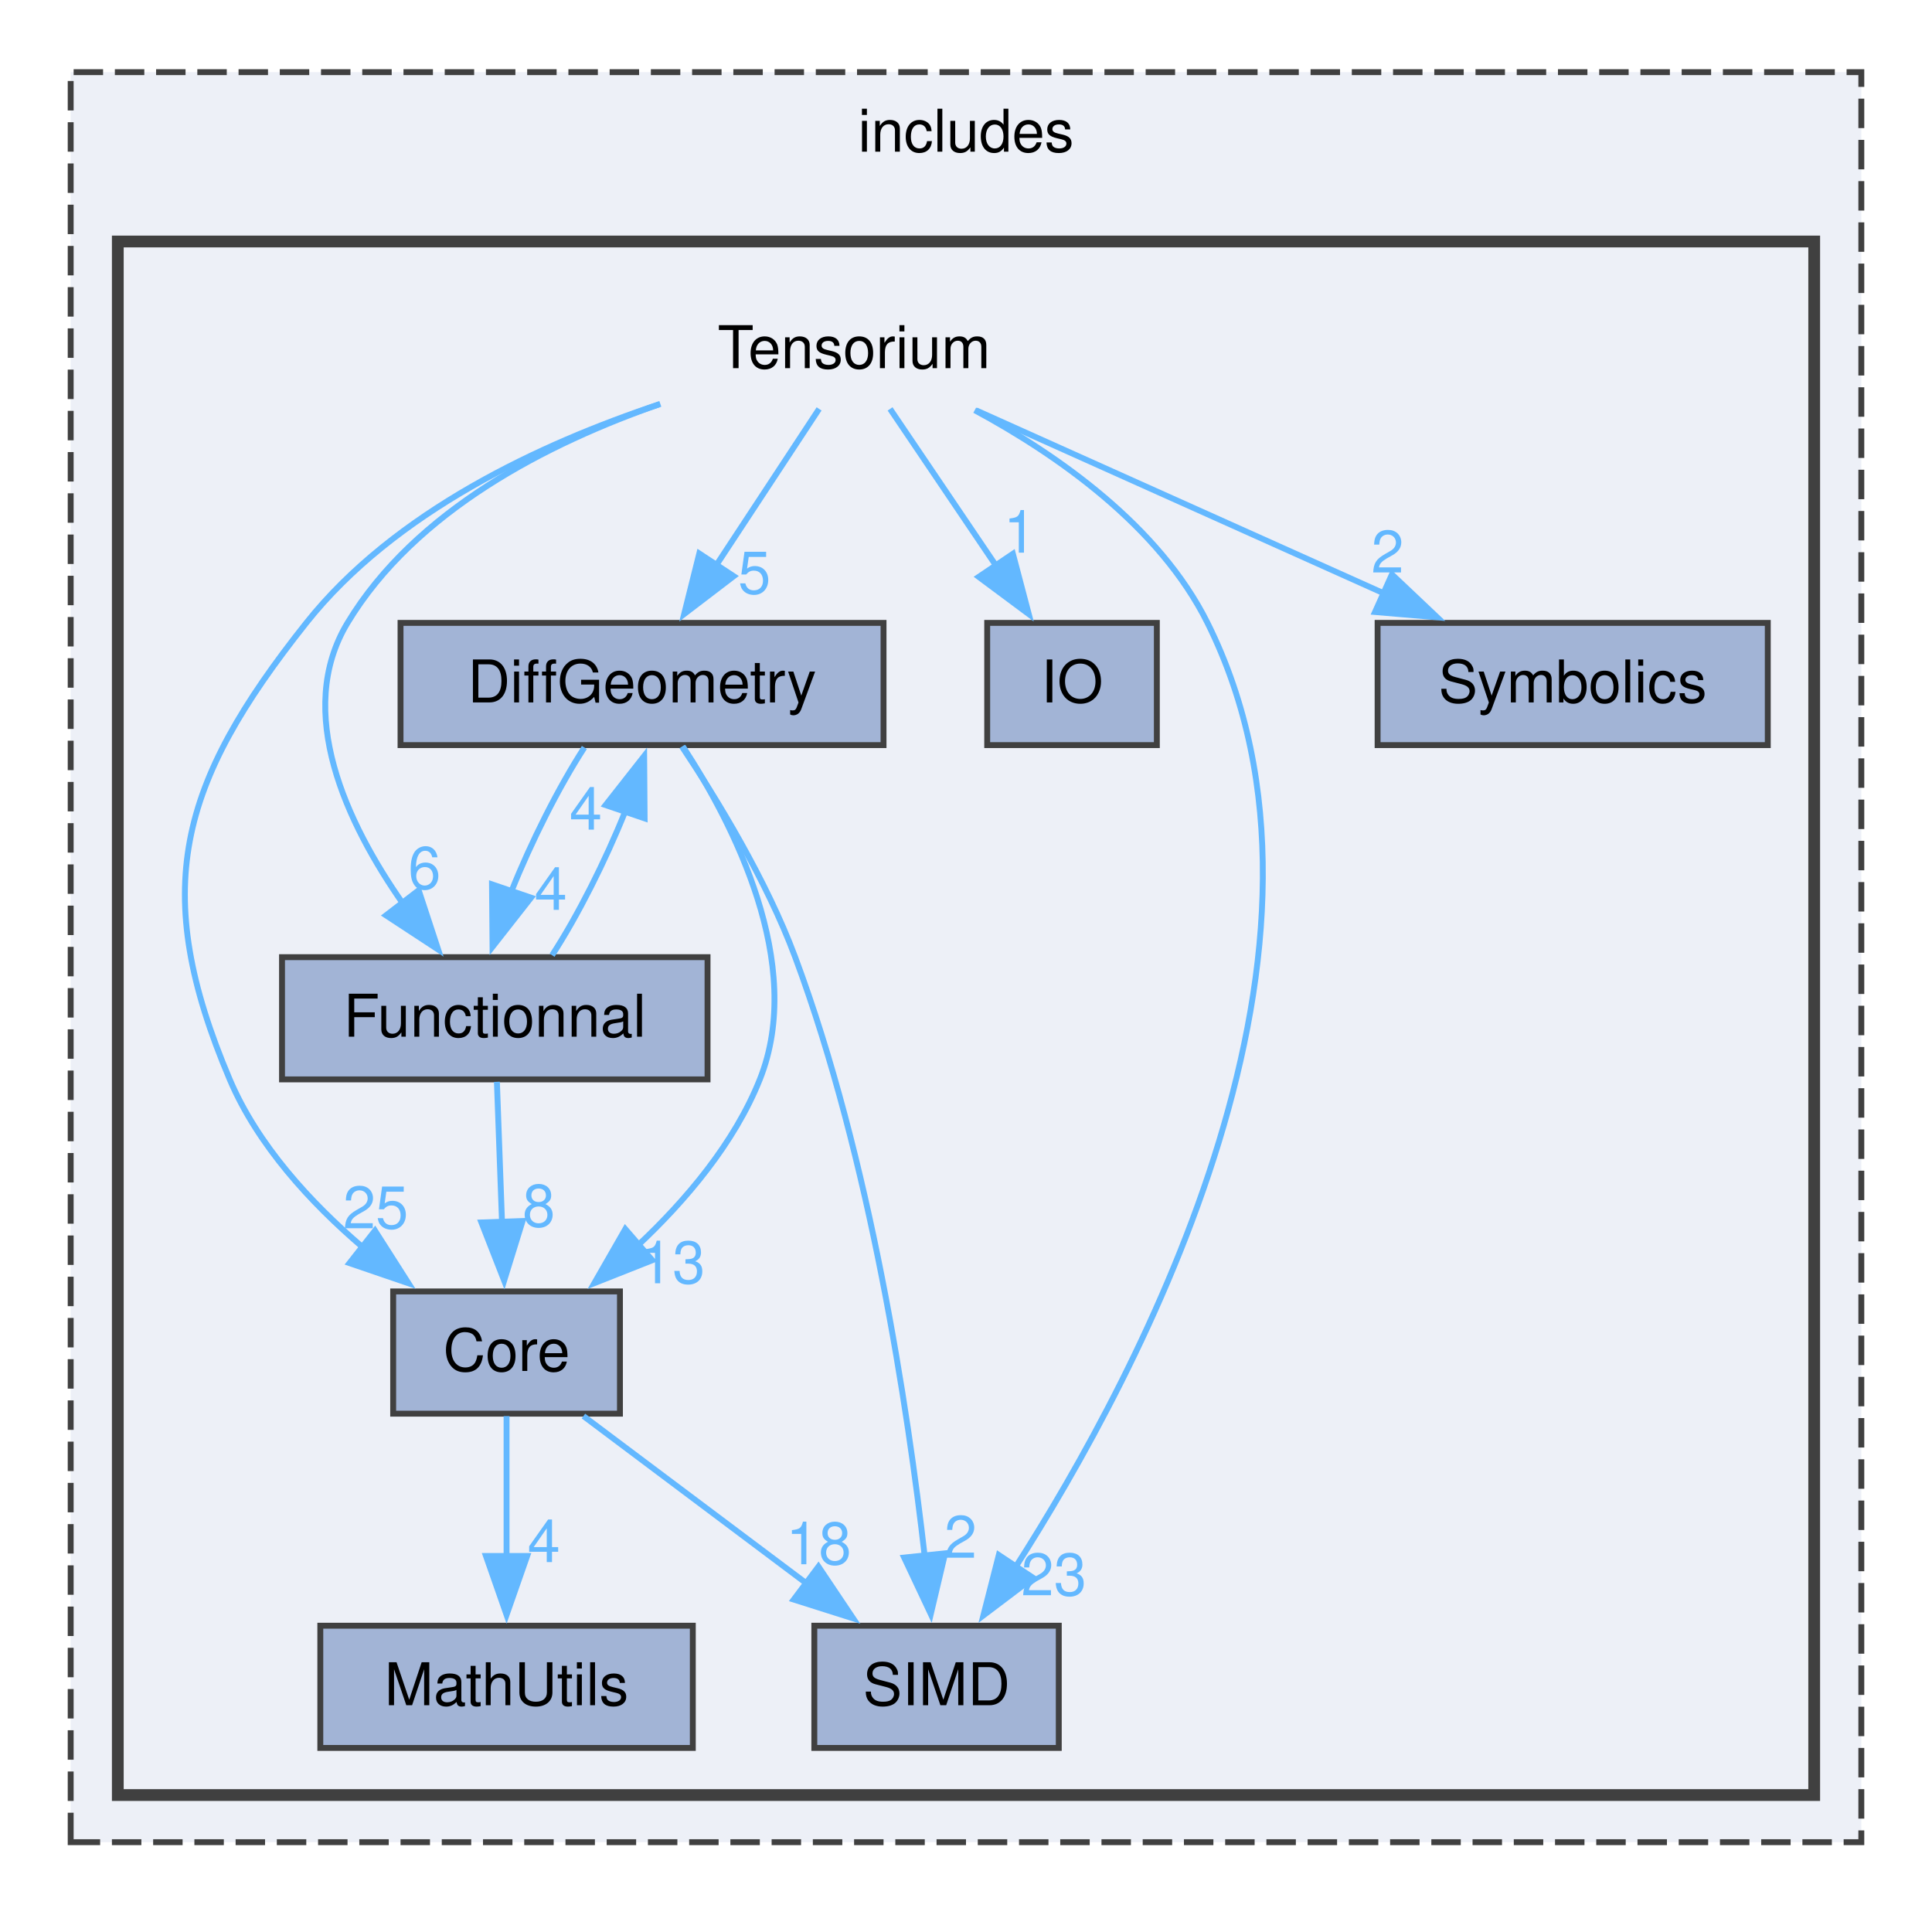
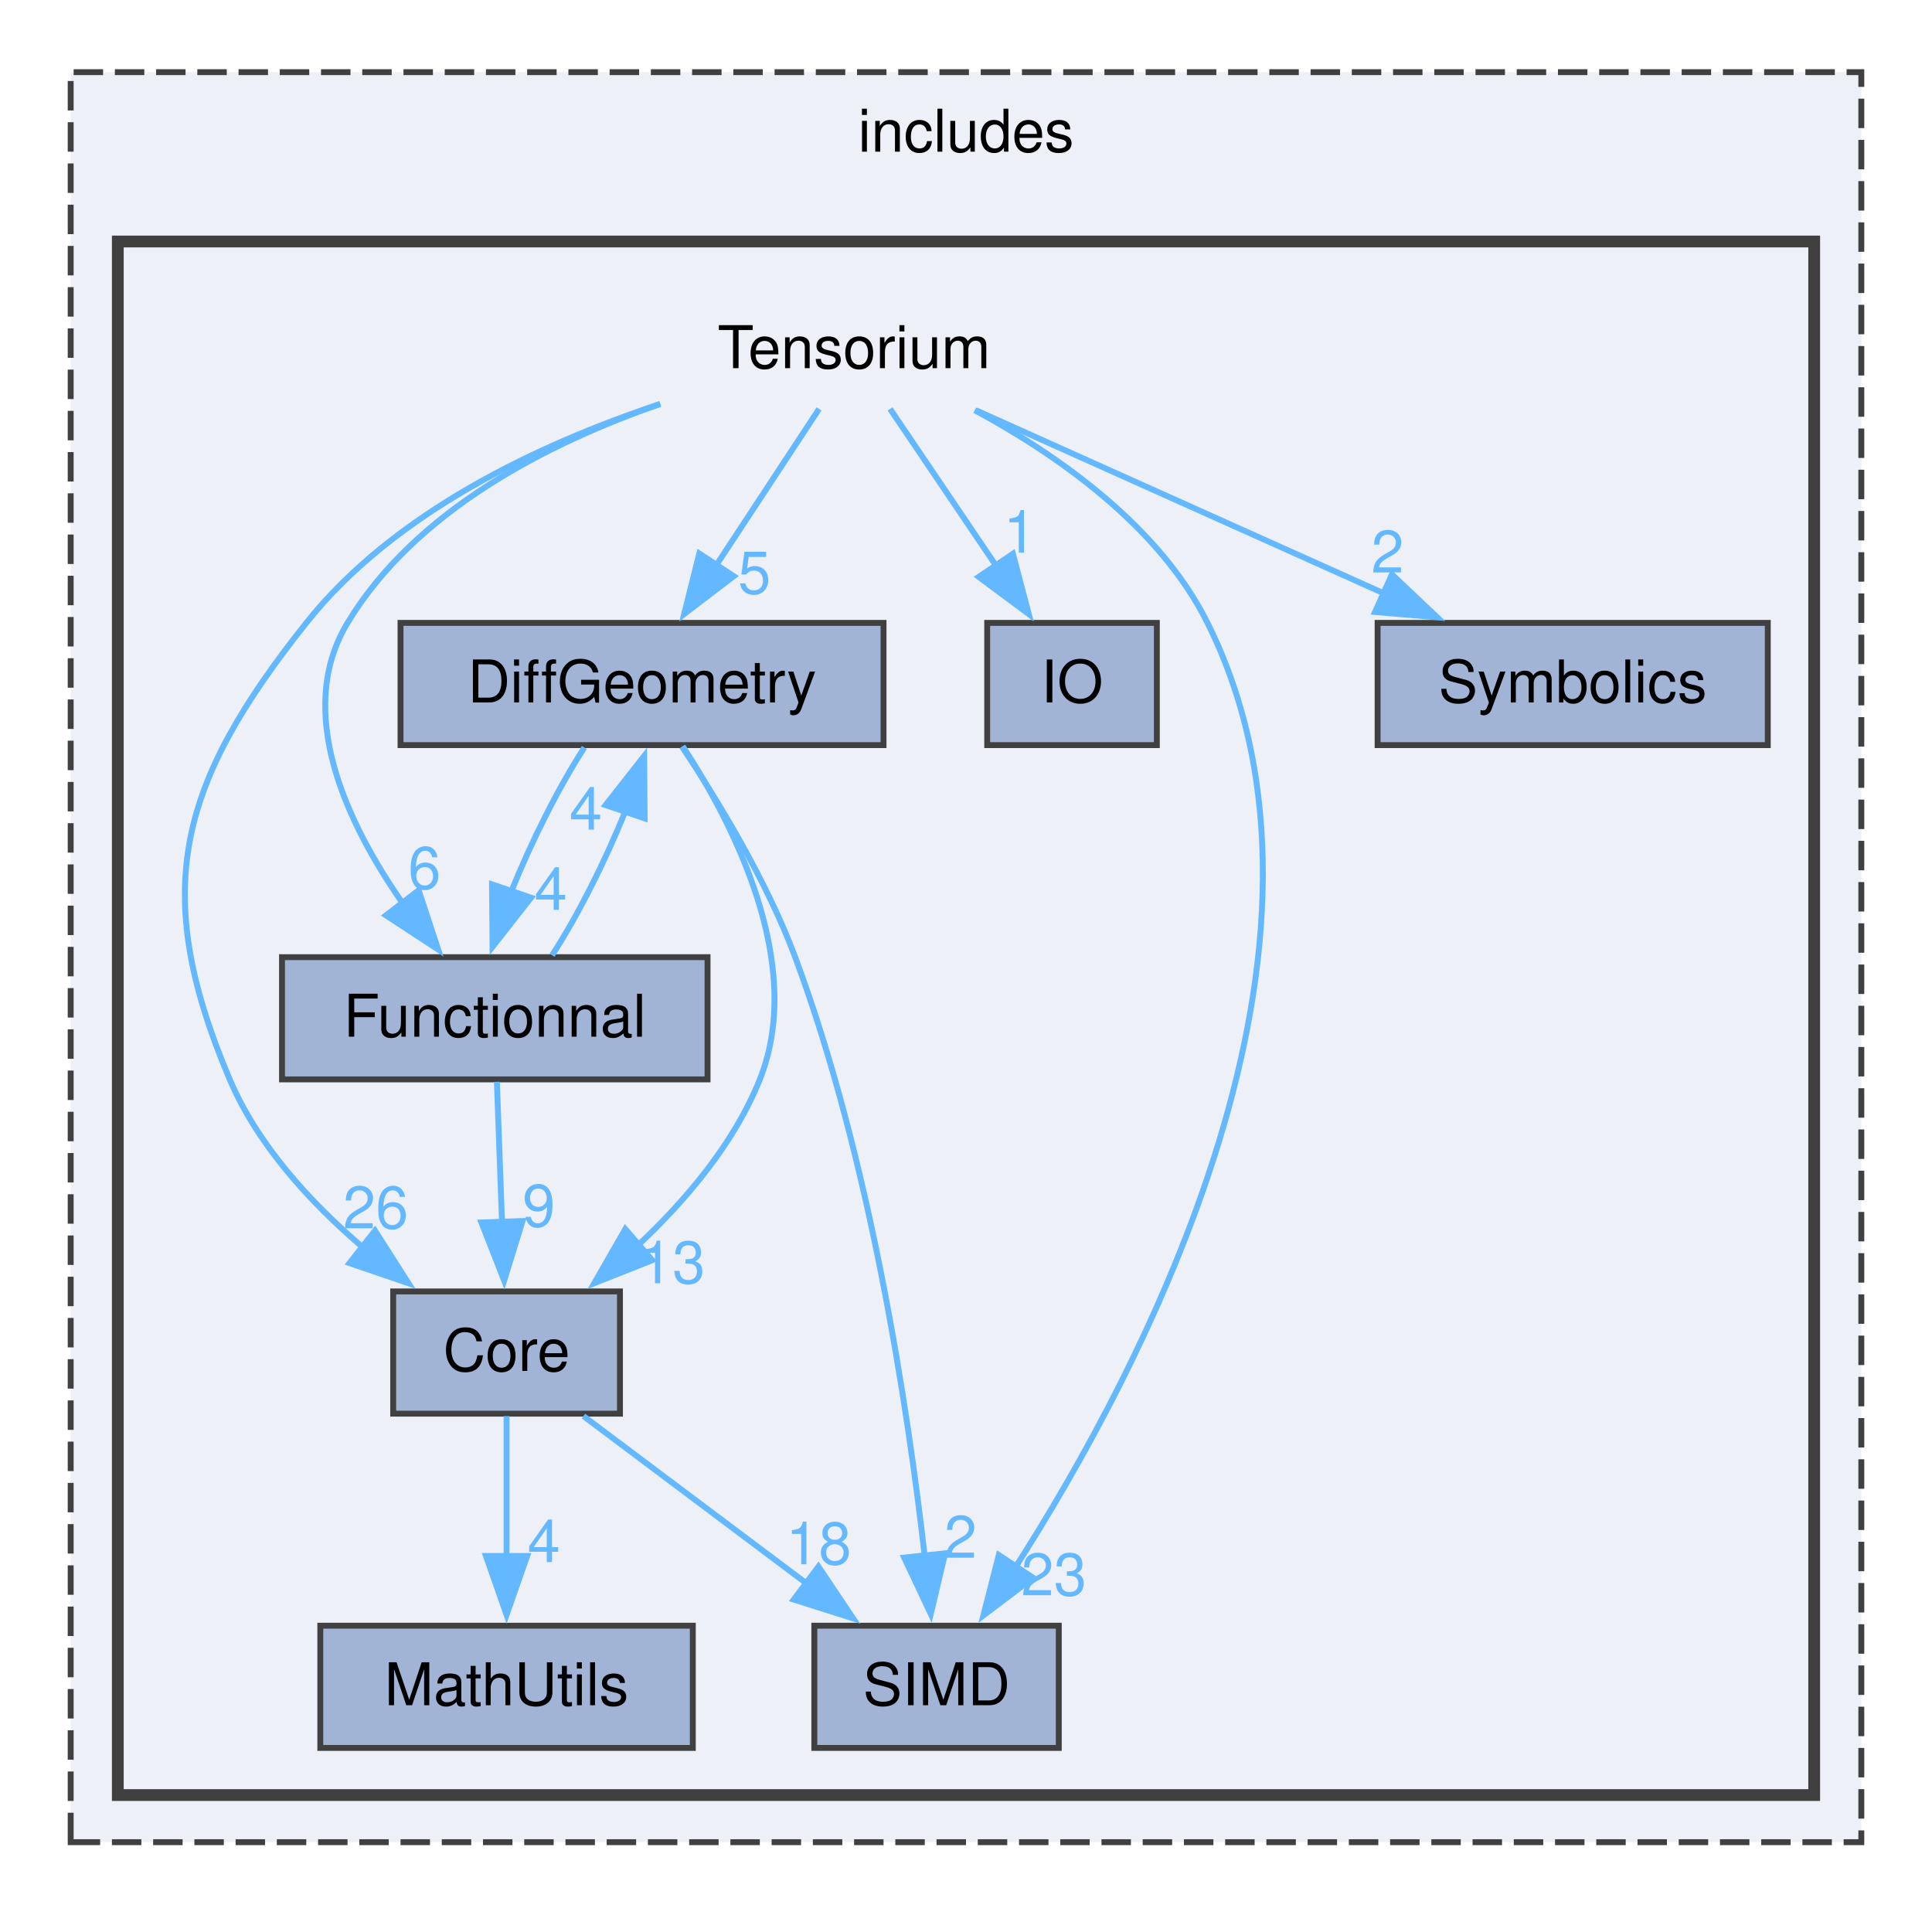
<svg xmlns="http://www.w3.org/2000/svg" xmlns:xlink="http://www.w3.org/1999/xlink" width="328pt" height="325pt" viewBox="0.00 0.00 328.00 324.50">
  <g id="graph0" class="graph" transform="scale(1 1) rotate(0) translate(4 320.5)">
    <g id="clust1" class="cluster">
      <g id="a_clust1">
        <a xlink:href="dir_09e761304027c904456130627fd4dcf5.html" target="_top" xlink:title="includes">
          <polygon fill="#edf0f7" stroke="#404040" stroke-dasharray="5,2" points="8,-8 8,-308.5 312,-308.5 312,-8 8,-8" />
          <text text-anchor="middle" x="160" y="-295" font-family="Helvetica,sans-Serif" font-size="10.00">includes</text>
        </a>
      </g>
    </g>
    <g id="clust2" class="cluster">
      <g id="a_clust2">
        <a xlink:href="dir_8492ced1818cb0379b038a36ff1c8b7f.html" target="_top">
          <polygon fill="#edf0f7" stroke="#404040" stroke-width="2" points="16,-16 16,-279.75 304,-279.75 304,-16 16,-16" />
        </a>
      </g>
    </g>
    <g id="node1" class="node">
      <text text-anchor="middle" x="141" y="-258.25" font-family="Helvetica,sans-Serif" font-size="10.00">Tensorium</text>
    </g>
    <g id="node2" class="node">
      <g id="a_node2">
        <a xlink:href="dir_6ec45ecc21b5f4caf93e55bbe92e9dfe.html" target="_top" xlink:title="Core">
          <polygon fill="#a2b4d6" stroke="#404040" points="101.25,-101.5 62.75,-101.5 62.75,-80.75 101.25,-80.75 101.25,-101.5" />
          <text text-anchor="middle" x="82" y="-88" font-family="Helvetica,sans-Serif" font-size="10.00">Core</text>
        </a>
      </g>
    </g>
    <g id="edge3" class="edge">
      <g id="a_edge3">
-         <a xlink:href="dir_000010_000001.html" target="_top">
+         <a xlink:href="dir_000015_000005.html" target="_top">
          <path fill="none" stroke="#63b8ff" d="M107.97,-252.13C87.75,-245.4 62.97,-233.85 48,-215 26.28,-187.65 21.35,-169.65 35,-137.5 39.74,-126.34 48.71,-116.59 57.56,-109.02" />
          <polygon fill="#63b8ff" stroke="#63b8ff" points="59.66,-111.82 65.36,-102.88 55.33,-106.31 59.66,-111.82" />
        </a>
      </g>
      <g id="a_edge3-headlabel">
-         <a xlink:href="dir_000010_000001.html" target="_top" xlink:title="25">
-           <text text-anchor="middle" x="59.78" y="-112.21" font-family="Helvetica,sans-Serif" font-size="10.00" fill="#63b8ff">25</text>
+         <a xlink:href="dir_000015_000005.html" target="_top" xlink:title="26">
+           <text text-anchor="middle" x="59.78" y="-112.21" font-family="Helvetica,sans-Serif" font-size="10.00" fill="#63b8ff">26</text>
        </a>
      </g>
    </g>
    <g id="node3" class="node">
      <g id="a_node3">
        <a xlink:href="dir_0d5a144879a87efc2e06b3e35844385d.html" target="_top" xlink:title="DiffGeometry">
          <polygon fill="#a2b4d6" stroke="#404040" points="146,-215 64,-215 64,-194.25 146,-194.25 146,-215" />
          <text text-anchor="middle" x="105" y="-201.5" font-family="Helvetica,sans-Serif" font-size="10.00">DiffGeometry</text>
        </a>
      </g>
    </g>
    <g id="edge1" class="edge">
      <g id="a_edge1">
-         <a xlink:href="dir_000010_000002.html" target="_top">
+         <a xlink:href="dir_000015_000006.html" target="_top">
          <path fill="none" stroke="#63b8ff" d="M135.06,-251.33C130.3,-244.1 123.46,-233.69 117.5,-224.64" />
          <polygon fill="#63b8ff" stroke="#63b8ff" points="120.57,-222.93 112.15,-216.5 114.72,-226.78 120.57,-222.93" />
        </a>
      </g>
      <g id="a_edge1-headlabel">
-         <a xlink:href="dir_000010_000002.html" target="_top" xlink:title="5">
+         <a xlink:href="dir_000015_000006.html" target="_top" xlink:title="5">
          <text text-anchor="middle" x="124.08" y="-219.98" font-family="Helvetica,sans-Serif" font-size="10.00" fill="#63b8ff">5</text>
        </a>
      </g>
    </g>
    <g id="node4" class="node">
      <g id="a_node4">
        <a xlink:href="dir_9ca823b7fe75e696f04575cfe25d9892.html" target="_top" xlink:title="Functionnal">
          <polygon fill="#a2b4d6" stroke="#404040" points="116.12,-158.25 43.88,-158.25 43.88,-137.5 116.12,-137.5 116.12,-158.25" />
          <text text-anchor="middle" x="80" y="-144.75" font-family="Helvetica,sans-Serif" font-size="10.00">Functionnal</text>
        </a>
      </g>
    </g>
    <g id="edge5" class="edge">
      <g id="a_edge5">
-         <a xlink:href="dir_000010_000003.html" target="_top">
+         <a xlink:href="dir_000015_000007.html" target="_top">
          <path fill="none" stroke="#63b8ff" d="M108.11,-252.18C89.01,-245.55 66.51,-234.08 55,-215 45.92,-199.95 54.83,-181.04 64.44,-167.3" />
          <polygon fill="#63b8ff" stroke="#63b8ff" points="67.08,-169.61 70.39,-159.54 61.53,-165.35 67.08,-169.61" />
        </a>
      </g>
      <g id="a_edge5-headlabel">
-         <a xlink:href="dir_000010_000003.html" target="_top" xlink:title="6">
+         <a xlink:href="dir_000015_000007.html" target="_top" xlink:title="6">
          <text text-anchor="middle" x="68.07" y="-169.86" font-family="Helvetica,sans-Serif" font-size="10.00" fill="#63b8ff">6</text>
        </a>
      </g>
    </g>
    <g id="node5" class="node">
      <g id="a_node5">
        <a xlink:href="dir_ce06d091729684458065e287ccaed6a0.html" target="_top" xlink:title="IO">
          <polygon fill="#a2b4d6" stroke="#404040" points="192.4,-215 163.6,-215 163.6,-194.25 192.4,-194.25 192.4,-215" />
          <text text-anchor="middle" x="178" y="-201.5" font-family="Helvetica,sans-Serif" font-size="10.00">IO</text>
        </a>
      </g>
    </g>
    <g id="edge6" class="edge">
      <g id="a_edge6">
-         <a xlink:href="dir_000010_000005.html" target="_top">
+         <a xlink:href="dir_000015_000009.html" target="_top">
          <path fill="none" stroke="#63b8ff" d="M147.11,-251.33C152,-244.1 159.03,-233.69 165.15,-224.64" />
          <polygon fill="#63b8ff" stroke="#63b8ff" points="167.96,-226.73 170.66,-216.49 162.16,-222.81 167.96,-226.73" />
        </a>
      </g>
      <g id="a_edge6-headlabel">
-         <a xlink:href="dir_000010_000005.html" target="_top" xlink:title="1">
+         <a xlink:href="dir_000015_000009.html" target="_top" xlink:title="1">
          <text text-anchor="middle" x="169.15" y="-226.92" font-family="Helvetica,sans-Serif" font-size="10.00" fill="#63b8ff">1</text>
        </a>
      </g>
    </g>
    <g id="node7" class="node">
      <g id="a_node7">
        <a xlink:href="dir_810e00c19f248e5e601d3226dc56a288.html" target="_top" xlink:title="SIMD">
          <polygon fill="#a2b4d6" stroke="#404040" points="175.75,-44.75 134.25,-44.75 134.25,-24 175.75,-24 175.75,-44.75" />
          <text text-anchor="middle" x="155" y="-31.25" font-family="Helvetica,sans-Serif" font-size="10.00">SIMD</text>
        </a>
      </g>
    </g>
    <g id="edge4" class="edge">
      <g id="a_edge4">
-         <a xlink:href="dir_000010_000008.html" target="_top">
+         <a xlink:href="dir_000015_000013.html" target="_top">
          <path fill="none" stroke="#63b8ff" d="M161.48,-251.11C175.43,-243.58 192.8,-231.49 201,-215 228.16,-160.41 189.95,-88.27 168.23,-54.43" />
          <polygon fill="#63b8ff" stroke="#63b8ff" points="171.4,-52.88 162.95,-46.49 165.57,-56.75 171.4,-52.88" />
        </a>
      </g>
      <g id="a_edge4-headlabel">
-         <a xlink:href="dir_000010_000008.html" target="_top" xlink:title="23">
+         <a xlink:href="dir_000015_000013.html" target="_top" xlink:title="23">
          <text text-anchor="middle" x="174.92" y="-49.91" font-family="Helvetica,sans-Serif" font-size="10.00" fill="#63b8ff">23</text>
        </a>
      </g>
    </g>
    <g id="node8" class="node">
      <g id="a_node8">
        <a xlink:href="dir_51af5358f11e1473315b9f619ee781ff.html" target="_top" xlink:title="Symbolics">
          <polygon fill="#a2b4d6" stroke="#404040" points="296.12,-215 229.88,-215 229.88,-194.25 296.12,-194.25 296.12,-215" />
          <text text-anchor="middle" x="263" y="-201.5" font-family="Helvetica,sans-Serif" font-size="10.00">Symbolics</text>
        </a>
      </g>
    </g>
    <g id="edge2" class="edge">
      <g id="a_edge2">
-         <a xlink:href="dir_000010_000009.html" target="_top">
+         <a xlink:href="dir_000015_000014.html" target="_top">
          <path fill="none" stroke="#63b8ff" d="M161.7,-251.09C180.65,-242.58 209.02,-229.85 230.91,-220.03" />
          <polygon fill="#63b8ff" stroke="#63b8ff" points="232.31,-223.23 240,-215.95 229.44,-216.85 232.31,-223.23" />
        </a>
      </g>
      <g id="a_edge2-headlabel">
-         <a xlink:href="dir_000010_000009.html" target="_top" xlink:title="2">
+         <a xlink:href="dir_000015_000014.html" target="_top" xlink:title="2">
          <text text-anchor="middle" x="231.57" y="-223.55" font-family="Helvetica,sans-Serif" font-size="10.00" fill="#63b8ff">2</text>
        </a>
      </g>
    </g>
    <g id="node6" class="node">
      <g id="a_node6">
        <a xlink:href="dir_658831ecdf85715e8970c4ad65217aae.html" target="_top" xlink:title="MathUtils">
          <polygon fill="#a2b4d6" stroke="#404040" points="113.62,-44.75 50.38,-44.75 50.38,-24 113.62,-24 113.62,-44.75" />
          <text text-anchor="middle" x="82" y="-31.25" font-family="Helvetica,sans-Serif" font-size="10.00">MathUtils</text>
        </a>
      </g>
    </g>
    <g id="edge7" class="edge">
      <g id="a_edge7">
-         <a xlink:href="dir_000001_000006.html" target="_top">
+         <a xlink:href="dir_000005_000010.html" target="_top">
          <path fill="none" stroke="#63b8ff" d="M82,-80.34C82,-73.72 82,-64.72 82,-56.52" />
          <polygon fill="#63b8ff" stroke="#63b8ff" points="85.5,-56.59 82,-46.59 78.5,-56.59 85.5,-56.59" />
        </a>
      </g>
      <g id="a_edge7-headlabel">
-         <a xlink:href="dir_000001_000006.html" target="_top" xlink:title="4">
+         <a xlink:href="dir_000005_000010.html" target="_top" xlink:title="4">
          <text text-anchor="middle" x="88.34" y="-55.55" font-family="Helvetica,sans-Serif" font-size="10.00" fill="#63b8ff">4</text>
        </a>
      </g>
    </g>
    <g id="edge8" class="edge">
      <g id="a_edge8">
-         <a xlink:href="dir_000001_000008.html" target="_top">
+         <a xlink:href="dir_000005_000013.html" target="_top">
          <path fill="none" stroke="#63b8ff" d="M95.05,-80.34C105.64,-72.4 120.79,-61.03 133.22,-51.71" />
          <polygon fill="#63b8ff" stroke="#63b8ff" points="134.95,-54.79 140.85,-45.99 130.75,-49.19 134.95,-54.79" />
        </a>
      </g>
      <g id="a_edge8-headlabel">
-         <a xlink:href="dir_000001_000008.html" target="_top" xlink:title="18">
+         <a xlink:href="dir_000005_000013.html" target="_top" xlink:title="18">
          <text text-anchor="middle" x="134.99" y="-55.18" font-family="Helvetica,sans-Serif" font-size="10.00" fill="#63b8ff">18</text>
        </a>
      </g>
    </g>
    <g id="edge9" class="edge">
      <g id="a_edge9">
-         <a xlink:href="dir_000002_000001.html" target="_top">
+         <a xlink:href="dir_000006_000005.html" target="_top">
          <path fill="none" stroke="#63b8ff" d="M111.93,-194.03C120.43,-181.01 132.82,-157.11 125,-137.5 120.69,-126.69 112.45,-116.98 104.32,-109.34" />
          <polygon fill="#63b8ff" stroke="#63b8ff" points="106.74,-106.8 96.89,-102.9 102.16,-112.09 106.74,-106.8" />
        </a>
      </g>
      <g id="a_edge9-headlabel">
-         <a xlink:href="dir_000002_000001.html" target="_top" xlink:title="13">
+         <a xlink:href="dir_000006_000005.html" target="_top" xlink:title="13">
          <text text-anchor="middle" x="110.17" y="-102.89" font-family="Helvetica,sans-Serif" font-size="10.00" fill="#63b8ff">13</text>
        </a>
      </g>
    </g>
    <g id="edge11" class="edge">
      <g id="a_edge11">
-         <a xlink:href="dir_000002_000003.html" target="_top">
+         <a xlink:href="dir_000006_000007.html" target="_top">
          <path fill="none" stroke="#63b8ff" d="M95.21,-193.84C90.82,-187.06 86.17,-177.8 82.83,-169.44" />
          <polygon fill="#63b8ff" stroke="#63b8ff" points="86.16,-168.35 79.62,-160.01 79.53,-170.61 86.16,-168.35" />
        </a>
      </g>
      <g id="a_edge11-headlabel">
-         <a xlink:href="dir_000002_000003.html" target="_top" xlink:title="4">
+         <a xlink:href="dir_000006_000007.html" target="_top" xlink:title="4">
          <text text-anchor="middle" x="89.51" y="-166.28" font-family="Helvetica,sans-Serif" font-size="10.00" fill="#63b8ff">4</text>
        </a>
      </g>
    </g>
    <g id="edge10" class="edge">
      <g id="a_edge10">
-         <a xlink:href="dir_000002_000008.html" target="_top">
+         <a xlink:href="dir_000006_000013.html" target="_top">
          <path fill="none" stroke="#63b8ff" d="M111.77,-194C117.7,-185.11 126.12,-171.35 131,-158.25 143.79,-123.91 150.15,-81.5 152.99,-56.55" />
          <polygon fill="#63b8ff" stroke="#63b8ff" points="156.46,-57.04 154.02,-46.73 149.5,-56.32 156.46,-57.04" />
        </a>
      </g>
      <g id="a_edge10-headlabel">
-         <a xlink:href="dir_000002_000008.html" target="_top" xlink:title="2">
+         <a xlink:href="dir_000006_000013.html" target="_top" xlink:title="2">
          <text text-anchor="middle" x="159.07" y="-56.28" font-family="Helvetica,sans-Serif" font-size="10.00" fill="#63b8ff">2</text>
        </a>
      </g>
    </g>
    <g id="edge13" class="edge">
      <g id="a_edge13">
-         <a xlink:href="dir_000003_000001.html" target="_top">
+         <a xlink:href="dir_000007_000005.html" target="_top">
          <path fill="none" stroke="#63b8ff" d="M80.36,-137.09C80.6,-130.47 80.93,-121.47 81.23,-113.27" />
          <polygon fill="#63b8ff" stroke="#63b8ff" points="84.72,-113.46 81.59,-103.34 77.73,-113.21 84.72,-113.46" />
        </a>
      </g>
      <g id="a_edge13-headlabel">
-         <a xlink:href="dir_000003_000001.html" target="_top" xlink:title="8">
-           <text text-anchor="middle" x="87.48" y="-112.52" font-family="Helvetica,sans-Serif" font-size="10.00" fill="#63b8ff">8</text>
+         <a xlink:href="dir_000007_000005.html" target="_top" xlink:title="9">
+           <text text-anchor="middle" x="87.48" y="-112.52" font-family="Helvetica,sans-Serif" font-size="10.00" fill="#63b8ff">9</text>
        </a>
      </g>
    </g>
    <g id="edge12" class="edge">
      <g id="a_edge12">
-         <a xlink:href="dir_000003_000002.html" target="_top">
+         <a xlink:href="dir_000007_000006.html" target="_top">
          <path fill="none" stroke="#63b8ff" d="M89.73,-158.58C94.12,-165.33 98.77,-174.59 102.13,-182.96" />
          <polygon fill="#63b8ff" stroke="#63b8ff" points="98.81,-184.07 105.36,-192.4 105.44,-181.81 98.81,-184.07" />
        </a>
      </g>
      <g id="a_edge12-headlabel">
-         <a xlink:href="dir_000003_000002.html" target="_top" xlink:title="4">
+         <a xlink:href="dir_000007_000006.html" target="_top" xlink:title="4">
          <text text-anchor="middle" x="95.45" y="-179.9" font-family="Helvetica,sans-Serif" font-size="10.00" fill="#63b8ff">4</text>
        </a>
      </g>
    </g>
  </g>
</svg>
